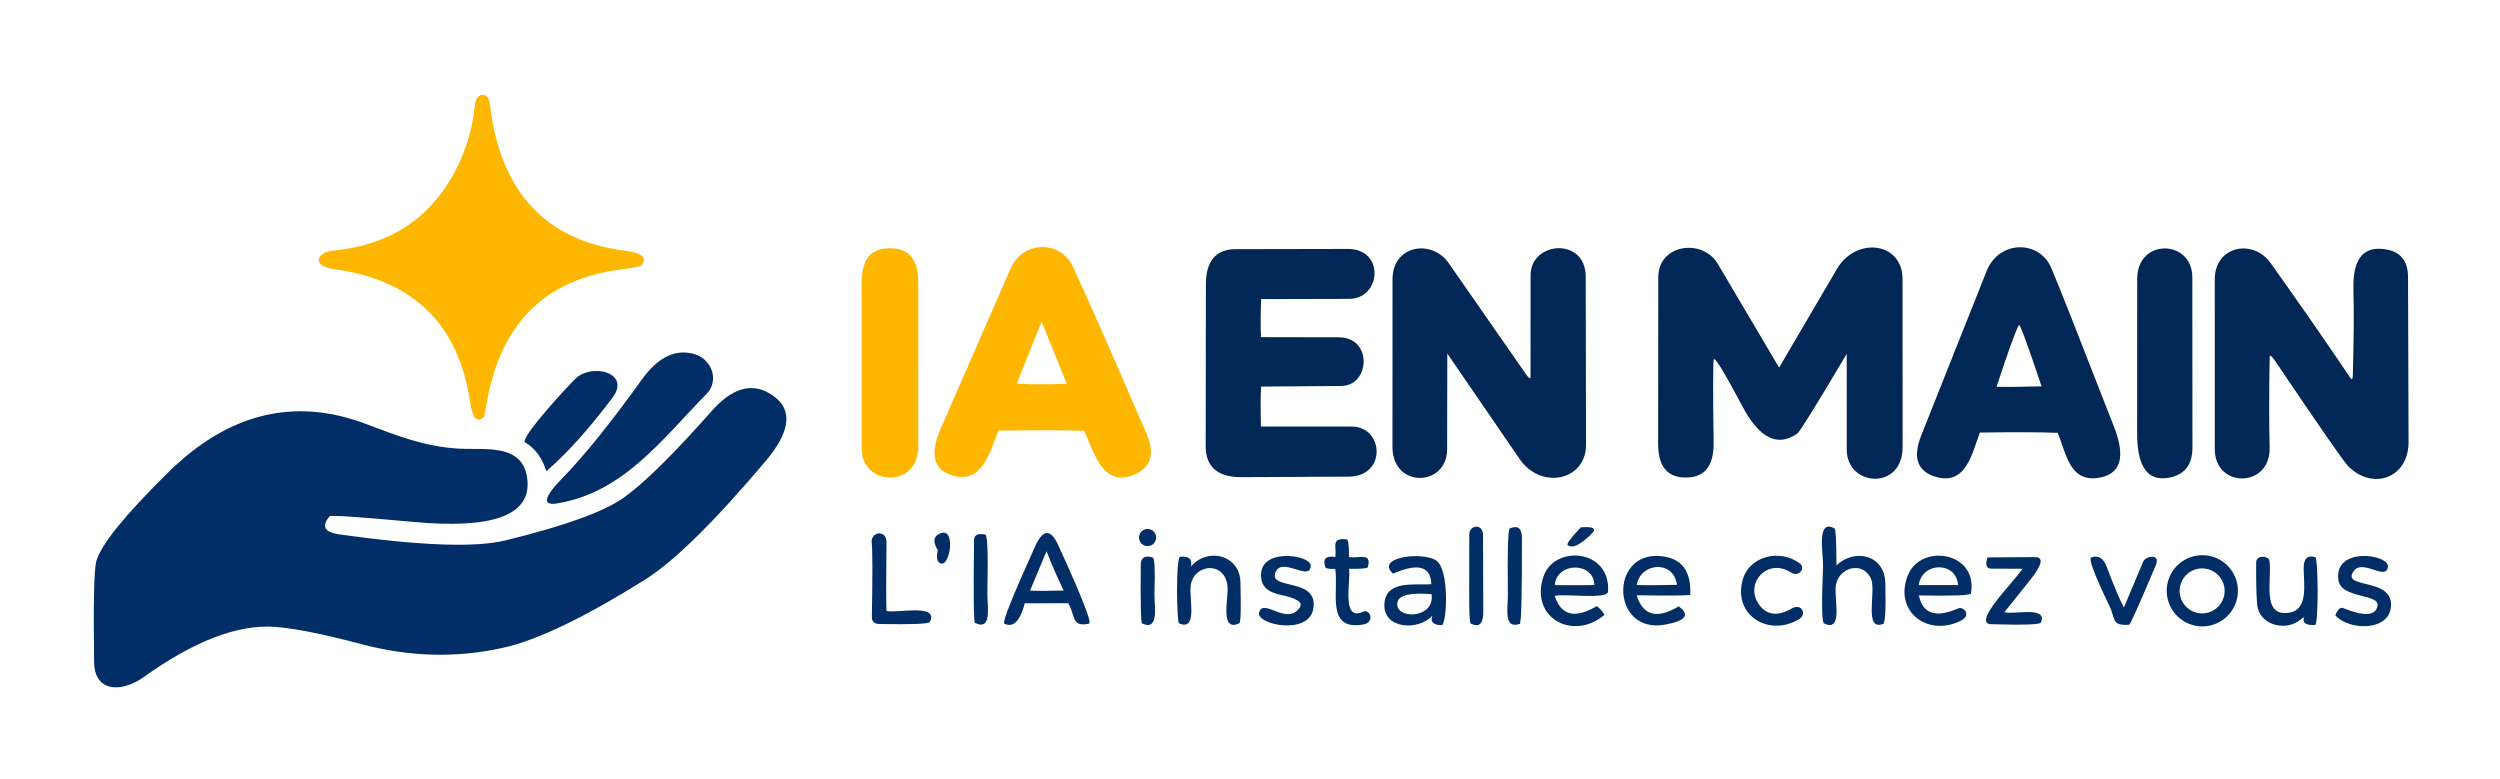
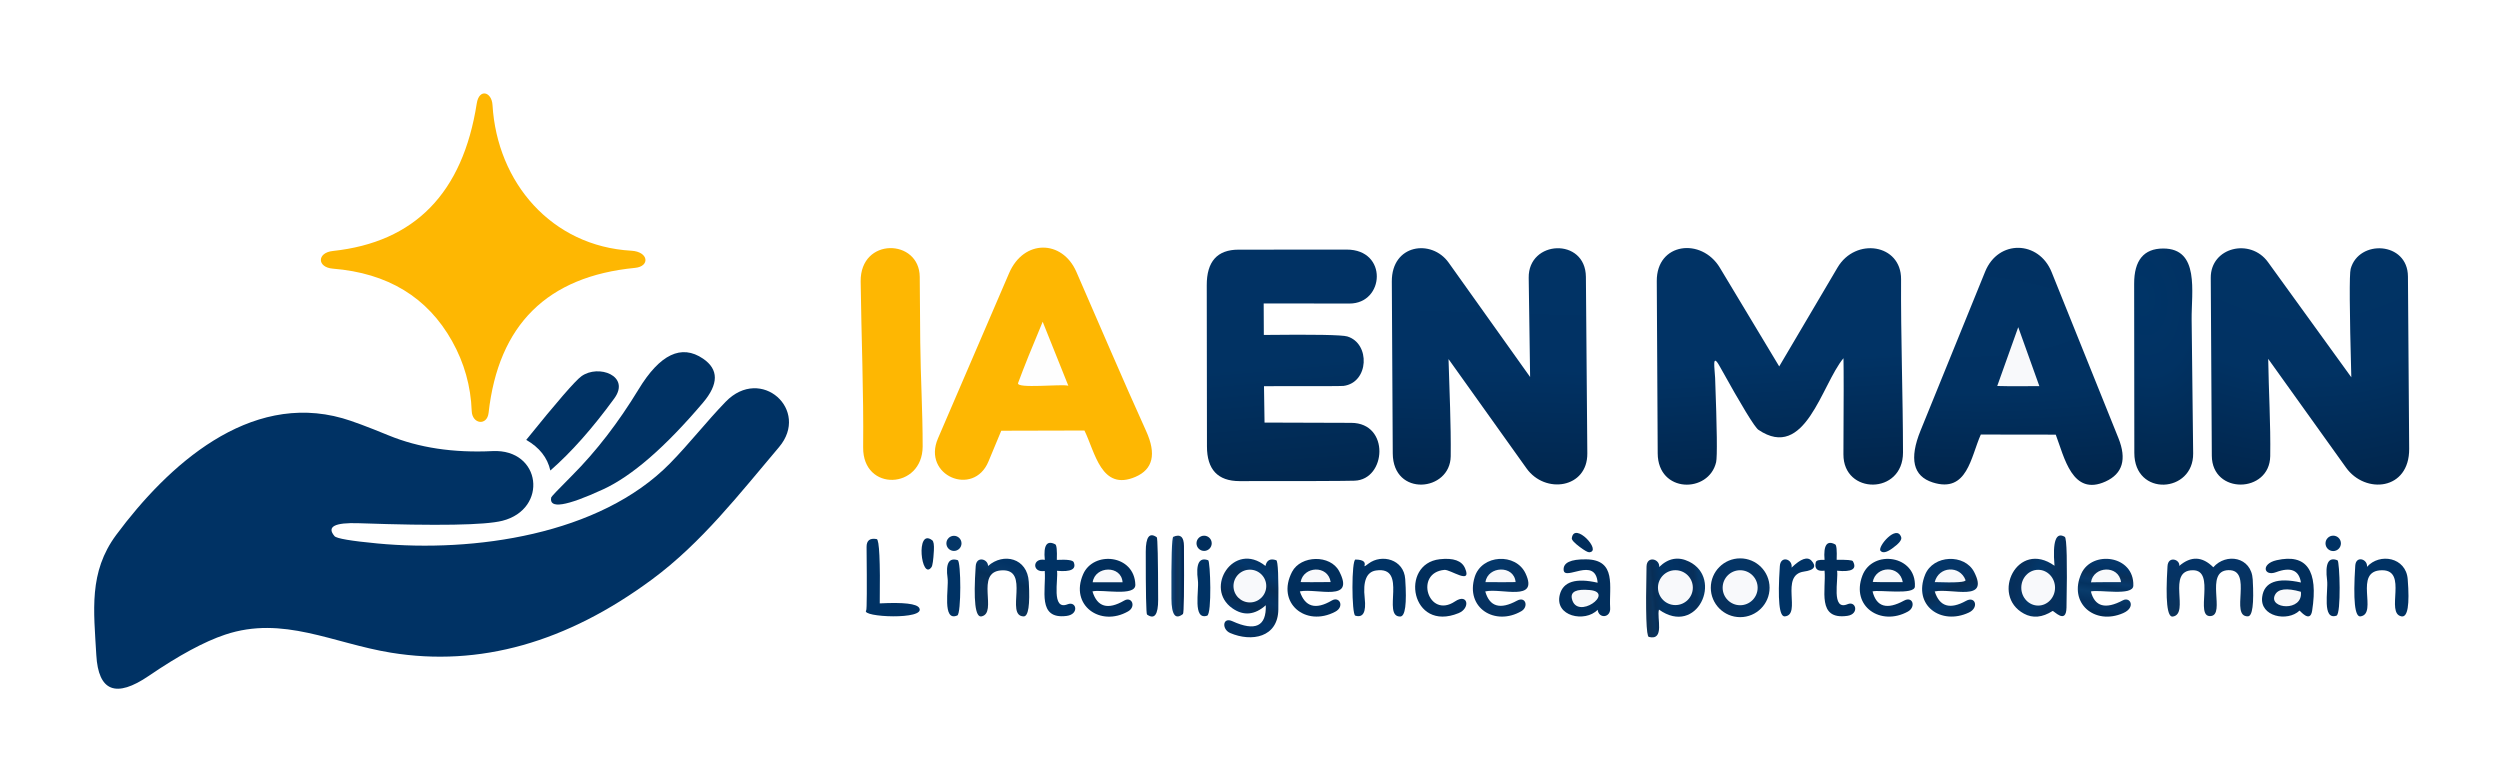
- <svg xmlns="http://www.w3.org/2000/svg" viewBox="2 156 1339 417">
-   <path fill="#012e67" d="M 284.500 413.388 C 282.744 393.102 261.724 397.092 247.876 396.296 C 229.444 395.237 214.954 389.477 198.084 383.099 Q 140.526 361.338 92.121 408.992 Q 57.280 443.292 53.588 456.580 Q 51.760 463.156 52.401 510.624 C 52.622 526.988 67.323 526.987 78.951 518.657 Q 119.436 489.658 149.125 491.751 Q 164.917 492.864 195.871 501.073 Q 234.406 511.293 271.767 502.888 Q 298.978 496.766 347.377 466.522 Q 370.613 452.001 411.977 403.080 Q 433.472 377.658 413.766 366.486 Q 399.088 358.163 383.227 376.098 Q 352.145 411.244 335.820 422.728 Q 319.934 433.902 272.625 445.461 Q 248.563 451.339 183.875 442.236 C 177.571 441.349 173.066 439.045 178.531 432.523 Q 179.388 431.501 223.635 435.562 Q 286.922 441.370 284.500 413.388 Z" />
-   <path fill="#012756" d="M 903.839 411.740 Q 920.070 412.411 919.809 393.124 Q 919.260 352.537 919.858 348.632 Q 920.334 345.520 935.284 373.712 Q 948.888 399.367 964.712 388.143 Q 966.652 386.767 991.116 345.512 L 991.119 396.878 C 991.120 416.675 1021.071 419.017 1021.056 395.375 L 1021.000 305.374 C 1020.988 285.587 996.102 282.584 985.859 300.056 L 954.891 352.881 L 922.038 297.311 C 913.854 283.468 890.194 286.771 890.178 304.375 L 890.096 393.625 Q 890.080 411.171 903.839 411.740 Z" />
-   <path fill="#012756" d="M 777.942 296.957 C 768.854 283.897 747.844 287.150 747.836 305.621 L 747.797 395.375 C 747.787 417.734 777.043 416.892 777.080 396.624 L 777.174 345.374 L 815.842 401.741 C 827.518 418.761 851.504 413.186 851.470 394.375 L 851.305 304.125 C 851.266 282.771 821.782 285.232 821.773 303.375 L 821.747 357.758 Q 821.746 359.903 819.376 356.498 L 777.942 296.957 Z" />
-   <path fill="#012756" d="M 1280.600 289.701 Q 1261.815 286.016 1262.504 310.875 Q 1262.989 328.386 1262.169 357.124 Q 1262.079 360.266 1260.762 358.300 Q 1243.454 332.468 1218.193 296.951 C 1208.687 283.586 1188.223 287.721 1188.226 305.625 L 1188.239 396.625 C 1188.242 417.687 1218.214 417.562 1217.630 395.623 Q 1217.087 375.257 1217.652 347.126 Q 1217.694 345.055 1220.980 349.931 Q 1255.789 401.579 1259.455 405.419 C 1272.358 418.934 1292.120 412.371 1292.019 392.625 L 1291.749 304.375 Q 1291.713 291.882 1280.600 289.701 Z" />
-   <path fill="#feb701" d="M 180.916 300.134 Q 244.543 308.841 253.768 371.268 Q 255.744 384.641 261.309 379.202 Q 261.385 379.128 262.866 370.863 Q 274.118 308.080 334.572 300.331 Q 344.632 299.042 345.343 298.248 Q 350.864 292.088 336.595 290.252 Q 272.482 282.006 264.315 211.394 C 263.590 205.126 257.052 205.034 256.317 212.373 Q 254.756 227.948 248.616 241.739 Q 229.093 285.595 180.237 290.257 C 171.930 291.049 168.347 298.414 180.916 300.134 Z" />
-   <path fill="#012756" d="M 720.379 362.726 C 735.891 362.606 737.290 336.692 719.126 336.658 L 677.396 336.581 Q 676.989 328.113 677.458 316.194 L 724.629 316.078 C 741.789 316.036 743.921 289.292 723.876 289.331 L 663.875 289.446 Q 647.888 289.477 647.880 308.375 L 647.773 394.875 Q 647.725 411.705 667.125 411.564 L 724.375 411.283 C 744.857 411.197 743.245 384.464 725.878 384.456 L 677.337 384.434 Q 677.011 369.227 677.451 363.056 L 720.379 362.726 Z" />
-   <path fill="#feb701" d="M 511.932 410.604 C 528.285 415.644 532.213 397.706 536.800 386.654 Q 568.886 386.216 582.717 386.745 C 587.815 398.060 592.629 417.693 609.815 410.063 Q 622.971 404.221 616.091 388.281 Q 587.798 322.731 576.624 298.783 C 569.908 284.390 549.761 284.903 543.227 299.891 L 505.866 385.511 Q 496.907 405.973 511.932 410.604 Z M 573.343 361.505 Q 557.701 362.174 546.606 361.480 L 559.862 328.192 L 573.343 361.505 Z" />
-   <path fill="#012756" d="M 1126.980 411.738 Q 1143.545 408.425 1134.290 384.636 Q 1105.848 311.523 1100.560 299.293 C 1094.172 284.520 1072.637 284.510 1066.021 301.196 L 1031.045 389.164 Q 1024.180 406.427 1037.854 411.087 C 1054.763 416.851 1058.116 399.226 1062.400 387.687 Q 1090.267 387.264 1104.091 387.822 C 1108.841 399.112 1110.483 415.038 1126.980 411.738 Z M 1083.291 330.077 Q 1084.041 328.689 1095.456 362.921 Q 1074.021 363.432 1071.375 363.110 Q 1080.560 335.129 1083.291 330.077 Z" />
-   <path fill="#feb701" d="M 479.115 288.964 C 461.014 288.789 463.582 305.569 463.579 318.125 L 463.560 396.625 C 463.555 416.279 493.853 417.882 493.837 395.125 L 493.830 307.125 Q 493.839 289.107 479.115 288.964 Z" />
-   <path fill="#012756" d="M 1165.162 411.528 Q 1176.276 408.742 1176.269 395.625 L 1176.220 304.624 C 1176.209 284.076 1146.672 283.415 1146.682 305.375 L 1146.653 387.375 Q 1146.392 416.234 1165.162 411.528 Z" />
-   <path fill="#012e67" d="M 300.528 425.618 C 336.002 419.653 356.333 391.571 380.511 366.887 C 387.286 359.969 383.382 348.528 374.124 345.726 Q 358.809 341.091 345.706 359.365 Q 320.828 394.064 302.845 412.485 C 299.461 415.951 288.361 427.665 300.528 425.618 Z" />
-   <path fill="#012e67" d="M 310.989 358.116 C 308.297 360.332 279.899 390.959 283.261 392.939 Q 291.224 397.627 294.623 408.352 Q 311.241 394.058 330.078 368.951 C 339.864 355.909 320.088 350.625 310.989 358.116 Z" />
-   <path fill="#012e67" d="M 1200.630 472.424 C 1200.630 461.892 1192.092 453.354 1181.560 453.354 C 1171.028 453.354 1162.490 461.892 1162.490 472.424 C 1162.490 482.956 1171.028 491.494 1181.560 491.494 C 1192.092 491.494 1200.630 482.956 1200.630 472.424 Z M 1193.512 472.487 C 1193.512 479.142 1188.117 484.536 1181.463 484.536 C 1174.809 484.536 1169.414 479.142 1169.414 472.487 C 1169.414 465.833 1174.809 460.439 1181.463 460.439 C 1188.117 460.439 1193.512 465.833 1193.512 472.487 Z" />
-   <path fill="#012e67" d="M 568.730 447.884 Q 562.686 434.701 556.362 448.708 Q 538.106 489.153 539.890 490.020 Q 547.081 493.516 550.884 479.119 L 574.099 479.069 C 578.052 485.206 575.605 492.236 585.278 490.007 Q 587.778 489.430 568.730 447.884 Z M 571.708 472.285 Q 559.682 472.634 553.708 472.321 L 562.529 451.216 Q 566.387 461.361 571.708 472.285 Z" />
-   <path fill="#012e67" d="M 828.631 464.929 C 821.313 487.092 844.680 499.525 861.385 485.268 Q 859.936 482.682 857.245 480.619 Q 839.816 490.989 834.721 475.176 C 839.466 473.763 862.983 477.303 863.270 472.875 C 864.762 449.925 834.360 447.578 828.631 464.929 Z M 855.908 469.356 Q 847.203 469.539 834.726 469.375 C 835.830 456.762 855.836 456.923 855.908 469.356 Z" />
-   <path fill="#012e67" d="M 1023.862 464.114 C 1016.220 483.019 1033.857 497.287 1051.964 488.603 C 1058.518 485.459 1053.460 480.682 1050.872 481.824 Q 1032.868 489.770 1029.743 474.921 Q 1057.391 475.394 1057.661 473.837 C 1061.535 451.456 1030.847 446.833 1023.862 464.114 Z M 1050.755 469.355 Q 1037.760 469.370 1029.705 469.375 C 1031.146 457.117 1049.687 456.254 1050.755 469.355 Z" />
-   <path fill="#012e67" d="M 891.114 453.818 C 863.793 451.615 865.029 495.785 893.844 490.550 Q 910.452 487.533 901.114 480.763 Q 883.663 491.211 878.595 474.815 Q 903.760 475.234 907.288 474.609 Q 908.265 455.202 891.114 453.818 Z M 900.187 469.244 Q 884.919 469.600 878.612 469.302 C 880.750 457.214 898.401 455.735 900.187 469.244 Z" />
-   <path fill="#012e67" d="M 743.499 479.122 C 742.438 493.119 761.859 493.998 769.213 485.703 Q 767.262 490.665 774.152 490.865 C 776.894 490.944 778.687 460.227 770.843 455.940 C 762.107 451.165 738.440 454.949 748.172 463.240 Q 768.192 454.456 768.610 468.916 C 760.001 469.545 744.453 466.520 743.499 479.122 Z M 768.741 474.223 C 770.726 487.948 748.234 487.838 750.525 478.379 Q 751.859 472.873 768.741 474.223 Z" />
-   <path fill="#012e67" d="M 1004.052 465.849 C 1007.137 472.488 999.950 494.060 1010.588 490.197 Q 1012.290 489.580 1011.781 468.375 C 1011.409 452.898 995.169 449.644 985.610 458.817 Q 985.548 439.576 984.594 439.045 C 974.547 433.453 978.679 453.041 978.428 459.129 Q 977.196 489.095 978.930 489.915 C 989.625 494.971 983.989 475.861 985.340 469.112 C 987.226 459.695 999.691 456.465 1004.052 465.849 Z" />
-   <path fill="#012e67" d="M 659.486 470.619 C 659.859 476.972 655.416 494.716 665.754 489.841 Q 666.947 489.279 666.372 467.669 C 665.989 453.270 648.873 448.899 639.857 459.440 Q 641.183 453.525 634.057 454.196 C 631.737 454.414 632.195 489.319 633.528 489.889 C 643.869 494.316 638.562 475.895 639.817 469.104 C 641.941 457.617 658.659 456.527 659.486 470.619 Z" />
-   <path fill="#012e67" d="M 1228.254 484.117 C 1212.606 486.851 1219.254 465.244 1217.459 456.131 C 1216.972 453.661 1210.414 453.070 1210.390 457.252 Q 1210.270 478.269 1211.331 482.018 C 1213.995 491.435 1226.868 493.839 1233.923 488.014 C 1239.171 483.681 1231.048 491.246 1241.958 490.762 C 1243.864 490.677 1243.676 454.938 1242.058 454.432 Q 1235.744 452.456 1235.843 460.625 C 1235.948 469.302 1238.328 482.356 1228.254 484.117 Z" />
-   <path fill="#012e67" d="M 1282.646 479.876 C 1282.675 465.847 1258.208 471.027 1261.909 463.094 C 1266.257 453.773 1279.739 467.758 1280.958 459.661 C 1281.977 452.888 1251.963 448.461 1254.432 466.625 C 1255.830 476.914 1276.781 473.726 1275.383 480.618 Q 1273.783 488.501 1256.893 481.660 Q 1254.789 480.808 1252.783 485.485 C 1259.810 493.876 1282.615 494.449 1282.646 479.876 Z" />
-   <path fill="#012e67" d="M 705.344 482.331 C 708.572 465.300 682.386 472.009 684.933 463.161 C 687.792 453.229 703.795 468.044 704.026 458.989 C 704.183 452.881 674.021 448.685 677.704 466.883 Q 678.885 472.720 687.997 474.628 Q 700.884 477.327 698.175 481.345 C 691.258 491.604 678.671 475.868 676.369 484.054 C 674.569 490.457 702.663 496.471 705.344 482.331 Z" />
-   <path fill="#012e67" d="M 1095.121 489.428 C 1098.917 480.325 1080.186 485.402 1075.539 483.905 L 1089.125 466.935 Q 1099.202 454.349 1091.875 454.393 L 1066.480 454.545 Q 1064.534 460.582 1068.624 460.587 L 1085.277 460.605 Q 1083.675 463.079 1075.956 472.050 Q 1060.440 490.078 1068.375 490.317 Q 1094.423 491.101 1095.121 489.428 Z" />
-   <path fill="#012e67" d="M 935.193 467.258 C 930.546 486.238 949.962 497.184 965.637 487.569 C 970.066 484.853 966.772 478.942 961.738 481.861 Q 950.918 488.135 944.783 480.635 C 935.470 469.251 948.296 454.308 961.132 462.565 C 965.629 465.458 969.199 460.154 966.046 457.801 C 955.319 449.799 938.534 453.609 935.193 467.258 Z" />
-   <path fill="#012e67" d="M 499.999 489.134 C 505.210 478.918 481.629 484.711 476.809 483.199 Q 476.524 477.932 476.786 446.375 C 476.844 439.437 468.108 440.678 468.893 446.882 Q 469.568 452.228 468.969 486.374 Q 468.902 490.147 473.125 490.221 Q 499.211 490.678 499.999 489.134 Z" />
-   <path fill="#012e67" d="M 1131.690 480.255 C 1135.295 487.708 1132.767 491.219 1142.395 490.621 Q 1143.207 490.571 1156.669 458.726 C 1159.382 452.306 1151.191 453.708 1149.885 456.817 L 1139.580 481.353 Q 1136.376 475.548 1130.289 459.427 Q 1127.742 452.680 1122.144 454.513 Q 1119.638 455.333 1131.690 480.255 Z" />
-   <path fill="#012e67" d="M 731.942 483.685 C 720.063 489.121 725.759 466.129 724.517 460.664 Q 734.352 460.790 734.634 459.720 C 736.816 451.413 729.632 455.390 724.505 454.316 Q 724.652 444.966 723.163 444.836 C 714.769 444.102 717.904 448.342 717.231 454.339 Q 709.712 453.104 711.775 459.596 Q 712.203 460.942 717.141 460.713 C 719.111 472.718 711.881 494.136 732.327 490.449 C 738.422 489.350 736.018 481.820 731.942 483.685 Z" />
-   <path fill="#012e67" d="M 789.688 489.934 Q 796.489 493.412 796.448 483.625 L 796.311 442.625 C 796.291 436.072 788.955 437.270 788.949 442.125 L 788.903 472.125 Q 788.851 489.506 789.688 489.934 Z" />
-   <path fill="#012e67" d="M 809.625 474.252 C 809.718 481.669 807.090 493.118 815.967 490.186 Q 817.227 489.769 817.143 444.124 Q 817.128 436.325 810.654 439.007 Q 809.188 439.614 809.625 474.252 Z" />
-   <path fill="#012e67" d="M 530.833 473.375 Q 531.512 442.636 529.701 442.306 Q 523.749 441.220 523.699 445.125 Q 523.138 489.123 524.236 489.648 C 533.665 494.153 530.680 480.294 530.833 473.375 Z" />
-   <path fill="#012e67" d="M 620.336 473.125 Q 620.943 455.105 619.347 454.595 Q 613.035 452.579 612.984 458.625 Q 612.723 489.502 613.701 489.937 C 623.233 494.171 620.090 480.421 620.336 473.125 Z" />
-   <path fill="#012e67" d="M 504.356 442.348 Q 500.630 444.688 504.265 450.654 Q 503.233 455.588 504.782 457.082 C 510.750 462.836 514.998 435.666 504.356 442.348 Z" />
-   <path fill="#012e67" d="M 854.482 441.865 Q 858.777 437.590 848.657 438.456 Q 840.525 447.087 841.667 447.985 Q 845.392 450.915 854.482 441.865 Z" />
-   <path fill="#012e67" d="M 621.236 443.909 C 621.236 441.374 619.181 439.319 616.646 439.319 C 614.111 439.319 612.056 441.374 612.056 443.909 C 612.056 446.444 614.111 448.499 616.646 448.499 C 619.181 448.499 621.236 446.444 621.236 443.909 Z" />
+ <svg xmlns="http://www.w3.org/2000/svg" viewBox="0 156 1342 418">
+   <defs>
+     <linearGradient id="g0" gradientUnits="userSpaceOnUse" x1="-11.8" y1="385.79" x2="-8.25" y2="269.8">
+       <stop offset="0" stop-color="#01274f" />
+       <stop offset="0.495" stop-color="#013264" />
+       <stop offset="1" stop-color="#013365" />
+     </linearGradient>
+     <linearGradient id="g1" gradientUnits="userSpaceOnUse" x1="22.19" y1="352.42" x2="29.56" y2="469.44">
+       <stop offset="0" stop-color="#013365" />
+       <stop offset="0.474" stop-color="#013365" />
+       <stop offset="1" stop-color="#01264d" />
+     </linearGradient>
+     <radialGradient id="g2" gradientUnits="userSpaceOnUse" cx="1047.6" cy="325.28" r="292.39" gradientTransform="translate(1047.6 325.28) rotate(1.63) scale(1 0.2951) translate(-1047.6 -325.28)">
+       <stop offset="0.037" stop-color="#013264" />
+       <stop offset="0.477" stop-color="#013161" />
+       <stop offset="1" stop-color="#01264d" />
+     </radialGradient>
+     <radialGradient id="g3" gradientUnits="userSpaceOnUse" cx="1149.79" cy="314.79" r="97.69" gradientTransform="translate(1149.79 314.79) rotate(79.76) scale(1 0.6265) translate(-1149.79 -314.79)">
+       <stop offset="0.005" stop-color="#003467" />
+       <stop offset="0.435" stop-color="#013263" />
+       <stop offset="1" stop-color="#01274d" />
+     </radialGradient>
+     <radialGradient id="g4" gradientUnits="userSpaceOnUse" cx="1239.29" cy="216.3" r="201.06">
+       <stop offset="0.409" stop-color="#013365" />
+       <stop offset="0.697" stop-color="#013263" />
+       <stop offset="1" stop-color="#01264d" />
+     </radialGradient>
+     <linearGradient id="g5" gradientUnits="userSpaceOnUse" x1="31.94" y1="352.28" x2="42.69" y2="470.86">
+       <stop offset="0" stop-color="#013264" />
+       <stop offset="0.491" stop-color="#013263" />
+       <stop offset="1" stop-color="#012850" />
+     </linearGradient>
+     <linearGradient id="g6" gradientUnits="userSpaceOnUse" x1="629.66" y1="0.23" x2="634.68" y2="0.23">
+       <stop offset="0" stop-color="#0d4272" />
+       <stop offset="0.25" stop-color="#083264" />
+       <stop offset="0.5" stop-color="#113558" />
+       <stop offset="0.75" stop-color="#0a3a63" />
+       <stop offset="1" stop-color="#022859" />
+     </linearGradient>
+     <radialGradient id="g7" gradientUnits="userSpaceOnUse" cx="1092.47" cy="470.22" r="84.64" gradientTransform="translate(1092.47 470.22) rotate(-71.55) scale(1 0.1998) translate(-1092.47 -470.22)">
+       <stop offset="0.135" stop-color="#033769" />
+       <stop offset="0.547" stop-color="#072f5b" />
+       <stop offset="1" stop-color="#032f5c" />
+     </radialGradient>
+     <linearGradient id="g8" gradientUnits="userSpaceOnUse" x1="-91.5" y1="283.35" x2="-82.95" y2="256.88">
+       <stop offset="0" stop-color="#0d3358" />
+       <stop offset="0.299" stop-color="#0a325a" />
+       <stop offset="0.496" stop-color="#0a325b" />
+       <stop offset="0.687" stop-color="#052f58" />
+       <stop offset="0.85" stop-color="#073768" />
+       <stop offset="1" stop-color="#023365" />
+     </linearGradient>
+     <linearGradient id="g9" gradientUnits="userSpaceOnUse" x1="-71.29" y1="154.12" x2="-54.85" y2="118.57">
+       <stop offset="0" stop-color="#03305f" />
+       <stop offset="0.23" stop-color="#023469" />
+       <stop offset="0.375" stop-color="#072b51" />
+       <stop offset="0.531" stop-color="#053263" />
+       <stop offset="0.698" stop-color="#072d55" />
+       <stop offset="0.875" stop-color="#03376c" />
+       <stop offset="1" stop-color="#023161" />
+     </linearGradient>
+     <radialGradient id="g10" gradientUnits="userSpaceOnUse" cx="801.1" cy="455.18" r="34.5" gradientTransform="translate(801.1 455.18) rotate(78.57) scale(1 0.4514) translate(-801.1 -455.18)">
+       <stop offset="0.112" stop-color="#04376a" />
+       <stop offset="1" stop-color="#06315f" />
+     </radialGradient>
+     <linearGradient id="g11" gradientUnits="userSpaceOnUse" x1="485.92" y1="-280.01" x2="508.78" y2="-293.19">
+       <stop offset="0" stop-color="#08305b" />
+       <stop offset="0.531" stop-color="#033466" />
+       <stop offset="1" stop-color="#063462" />
+     </linearGradient>
+     <linearGradient id="g12" gradientUnits="userSpaceOnUse" x1="312.96" y1="759.71" x2="323.04" y2="784.2">
+       <stop offset="0" stop-color="#043568" />
+       <stop offset="0.155" stop-color="#053566" />
+       <stop offset="0.35" stop-color="#043567" />
+       <stop offset="0.506" stop-color="#082d53" />
+       <stop offset="0.771" stop-color="#04376a" />
+       <stop offset="1" stop-color="#042f5b" />
+     </linearGradient>
+     <linearGradient id="g13" gradientUnits="userSpaceOnUse" x1="-48.23" y1="285.37" x2="-43.9" y2="259.79">
+       <stop offset="0" stop-color="#022b55" />
+       <stop offset="0.066" stop-color="#043262" />
+       <stop offset="0.174" stop-color="#05305e" />
+       <stop offset="0.388" stop-color="#093c6c" />
+       <stop offset="0.528" stop-color="#043260" />
+       <stop offset="0.631" stop-color="#08396b" />
+       <stop offset="0.781" stop-color="#093059" />
+       <stop offset="0.928" stop-color="#023367" />
+       <stop offset="1" stop-color="#053669" />
+     </linearGradient>
+     <linearGradient id="g14" gradientUnits="userSpaceOnUse" x1="829.71" y1="-81.9" x2="857.7" y2="-84.66">
+       <stop offset="0" stop-color="#0e3156" />
+       <stop offset="0.07" stop-color="#0b345e" />
+       <stop offset="0.123" stop-color="#082e56" />
+       <stop offset="0.286" stop-color="#023465" />
+       <stop offset="0.685" stop-color="#023061" />
+       <stop offset="0.905" stop-color="#082f59" />
+       <stop offset="1" stop-color="#06396a" />
+     </linearGradient>
+     <linearGradient id="g15" gradientUnits="userSpaceOnUse" x1="21.67" y1="507.83" x2="22.74" y2="533.13">
+       <stop offset="0" stop-color="#043366" />
+       <stop offset="1" stop-color="#0a325a" />
+     </linearGradient>
+   </defs>
+   <path fill="#003264" d="M 209.847 506.358 Q 281.182 517.962 350.091 466.971 C 376.734 447.256 396.906 421.119 418.159 396.042 C 435.012 376.158 408.503 352.108 389.548 371.654 C 379.293 382.228 370.158 394.035 359.639 404.757 C 321.858 443.263 254.155 452.599 202.622 447.729 Q 181.199 445.704 179.573 443.797 Q 173.082 436.181 192.628 436.865 Q 255.780 439.077 269.661 435.558 C 294.401 429.285 290.620 396.869 264.378 398.148 Q 232.869 399.685 208.635 389.726 Q 191.431 382.656 183.880 380.514 C 133.574 366.244 90.084 405.833 62.415 443.096 C 47.524 463.150 50.351 483.728 51.698 507.615 Q 53.349 536.893 79.895 518.788 Q 104.099 502.281 120.832 496.682 C 151.921 486.280 178.656 501.284 209.847 506.358 Z" />
+   <path fill="url(#g1)" d="M 943.926 386.724 C 969.095 403.721 977.769 362.463 989.573 348.292 Q 989.801 357.008 989.554 399.878 C 989.428 421.672 1021.572 421.770 1021.535 398.875 C 1021.486 367.853 1020.321 336.903 1020.496 305.875 C 1020.603 286.943 996.043 283.242 986.400 299.591 L 955.080 352.691 L 923.213 299.698 C 913.403 283.387 889.243 286.167 889.355 306.875 L 889.855 399.374 C 889.972 420.875 917.303 420.936 921.215 404.089 Q 922.206 399.821 920.676 358.871 C 920.500 354.159 918.818 344.851 923.112 352.589 Q 940.934 384.704 943.926 386.724 Z" />
+   <path fill="url(#g4)" d="M 1261.832 300.342 Q 1260.717 304.432 1262.182 358.522 L 1217.450 296.694 C 1207.968 283.588 1186.637 288.733 1186.734 305.124 L 1187.300 400.623 C 1187.425 421.641 1218.347 420.859 1218.658 400.871 C 1218.926 383.683 1217.827 365.844 1217.574 348.648 L 1259.358 407.014 C 1269.665 421.410 1293.407 419.282 1293.247 396.875 L 1292.583 304.377 C 1292.449 285.653 1266.184 284.376 1261.832 300.342 Z" />
+   <path fill="url(#g0)" d="M 778.743 400.873 C 778.930 383.695 778.059 365.912 777.571 348.753 L 819.448 407.439 C 829.429 421.426 852.224 418.111 852.074 399.373 L 851.311 304.627 C 851.140 283.378 820.315 284.724 820.605 305.124 L 821.362 358.369 L 777.639 296.990 C 768.489 284.145 746.998 287.054 747.129 307.125 L 747.632 399.374 C 747.739 422.933 778.535 420.020 778.743 400.873 Z" />
+   <path fill="url(#g5)" d="M 723.195 336.595 Q 718.965 335.332 678.426 335.799 L 678.345 318.883 L 724.375 318.944 C 743.284 318.983 745.151 289.935 722.875 289.977 L 664.875 290.015 Q 647.715 290.000 647.785 309.125 L 647.896 395.625 Q 647.894 414.250 665.375 414.260 Q 719.113 414.290 727.125 414.035 C 744.187 413.492 746.217 383.058 725.376 382.989 L 678.805 382.837 L 678.513 363.294 Q 719.621 363.357 721.175 363.161 C 734.885 361.435 735.715 340.334 723.195 336.595 Z" />
+   <path fill="#feb702" d="M 338.889 290.584 C 296.111 288.162 266.860 254.047 264.379 212.371 C 263.956 205.256 257.204 203.318 255.918 211.546 Q 244.651 283.641 178.681 290.724 C 170.047 291.651 170.167 299.529 178.627 300.207 Q 222.899 303.757 242.710 339.170 Q 252.479 356.632 253.214 376.626 C 253.474 383.691 261.478 384.749 262.277 377.609 Q 270.208 306.666 340.890 299.795 C 349.041 299.002 348.223 291.113 338.889 290.584 Z" />
+   <path fill="url(#g2)" d="M 1037.490 414.973 C 1056.078 420.888 1057.898 401.295 1063.298 389.260 L 1103.529 389.317 C 1108.144 401.485 1112.388 422.597 1130.251 414.475 Q 1144.007 408.220 1137.168 391.173 L 1101.316 302.075 C 1094.485 285.067 1072.698 284.415 1065.631 301.800 L 1030.959 387.109 Q 1021.678 409.943 1037.490 414.973 Z" />
+   <path fill="#feb702" d="M 609.495 411.987 Q 623.645 405.902 615.250 387.402 C 602.403 359.092 590.255 330.360 577.779 301.890 C 570.200 284.593 549.543 284.367 541.689 302.615 L 503.494 391.360 C 494.907 411.311 522.605 422.963 530.598 403.750 L 537.478 387.213 L 582.128 387.100 C 587.846 398.693 591.134 419.884 609.495 411.987 Z" />
+   <path fill="url(#g3)" d="M 1161.166 289.402 Q 1145.566 289.450 1145.612 308.375 L 1145.708 399.125 C 1145.711 422.838 1177.532 420.764 1177.289 399.377 L 1176.472 327.625 C 1176.303 312.754 1180.903 289.341 1161.166 289.402 Z" />
+   <path fill="#feb702" d="M 463.341 396.125 C 463.085 420.216 495.262 418.762 495.284 395.627 C 495.302 376.925 494.158 358.007 493.987 339.375 L 493.716 304.625 C 493.563 284.088 461.711 283.177 462.003 307.125 C 462.364 336.760 463.655 366.492 463.341 396.125 Z" />
+   <path fill="#003264" d="M 377.404 348.531 Q 360.003 336.686 342.807 364.973 Q 326.493 391.809 307.110 411.242 Q 296.034 422.347 295.895 423.005 Q 293.903 432.443 323.777 418.670 Q 346.948 407.988 377.317 372.213 Q 390.091 357.167 377.404 348.531 Z" />
+   <path fill="#003264" d="M 295.426 408.573 Q 312.240 393.910 329.756 369.870 C 338.593 357.741 321.239 351.395 312.124 357.956 Q 307.185 361.511 282.474 392.136 Q 293.098 398.203 295.426 408.573 Z" />
+   <path fill="url(#g9)" d="M 679.474 480.889 Q 680.030 497.874 661.540 489.462 C 656.190 487.028 655.751 493.828 660.362 495.805 C 671.813 500.713 686.038 498.256 686.212 483.125 Q 686.510 457.224 685.092 456.735 Q 680.306 455.086 679.306 459.806 C 662.282 446.119 646.059 471.767 661.556 482.541 Q 670.567 488.805 679.474 480.889 Z" />
+   <path fill="url(#g14)" d="M 890.539 483.233 C 911.017 497.844 925.168 466.536 906.705 457.476 Q 898.004 453.206 890.641 460.374 C 891.141 456.012 883.988 454.113 883.856 460.128 Q 883.040 497.404 885.088 497.908 C 893.819 500.056 889.252 487.510 890.539 483.233 Z" />
+   <path fill="url(#g7)" d="M 1102.854 459.698 C 1082.994 445.459 1068.333 475.604 1086.440 485.402 Q 1093.566 489.258 1101.819 483.980 C 1102.394 483.612 1109.121 491.514 1109.297 482.125 Q 1109.989 445.145 1108.384 444.191 Q 1101.229 439.938 1102.854 459.698 Z" />
+   <path fill="url(#g11)" d="M 949.911 471.508 C 949.911 462.794 942.847 455.730 934.133 455.730 C 925.419 455.730 918.355 462.794 918.355 471.508 C 918.355 480.222 925.419 487.286 934.133 487.286 C 942.847 487.286 949.911 480.222 949.911 471.508 Z" />
+   <path fill="url(#g15)" d="M 1196.127 462.058 C 1209.725 461.589 1196.718 487.122 1206.676 486.850 Q 1210.346 486.749 1209.267 467.125 C 1208.589 454.791 1194.898 452.677 1188.101 460.517 Q 1179.266 451.670 1169.829 459.783 C 1170.336 456.301 1163.870 454.225 1163.519 459.888 Q 1161.799 487.708 1166.367 486.978 C 1175.678 485.491 1162.750 462.159 1177.123 462.102 C 1189.658 462.053 1177.831 487.339 1186.631 486.710 C 1195.051 486.108 1183.096 462.507 1196.127 462.058 Z" />
+   <path fill="#012e5c" d="M 1214.347 476.380 C 1212.899 487.051 1227.984 489.935 1234.383 483.774 C 1234.557 483.606 1240.068 490.811 1241.159 483.828 Q 1246.236 451.303 1222.124 456.711 C 1213.423 458.663 1215.255 465.580 1221.756 463.154 Q 1233.610 458.730 1235.138 468.680 Q 1215.967 464.448 1214.347 476.380 Z" />
+   <path fill="#012e5c" d="M 837.322 475.121 C 834.252 486.909 850.892 490.336 857.621 483.330 C 858.194 488.214 864.675 487.762 864.336 482.376 C 863.626 471.102 868.089 456.431 851.374 456.250 Q 838.978 456.116 839.358 461.935 C 839.768 468.214 856.443 454.372 857.610 468.800 Q 840.013 464.782 837.322 475.121 Z" />
+   <path fill="url(#g13)" d="M 1117.274 463.865 C 1110.106 479.627 1124.316 491.870 1139.739 485.110 C 1146.618 482.095 1143.565 476.110 1139.533 478.260 Q 1125.514 485.734 1122.383 473.496 C 1126.728 472.341 1144.999 476.149 1145.172 470.384 C 1145.668 453.961 1122.988 451.299 1117.274 463.865 Z" />
+   <path fill="url(#g12)" d="M 1038.562 473.479 C 1047.657 471.619 1068.076 479.410 1059.749 463.100 C 1054.669 453.151 1037.746 453.735 1033.398 464.505 C 1026.713 481.064 1042.047 491.820 1056.923 484.801 C 1062.418 482.209 1060.413 475.751 1055.376 478.540 Q 1042.426 485.711 1038.562 473.479 Z" />
+   <path fill="#012e5c" d="M 697.754 473.457 C 707.046 471.635 727.627 479.490 718.899 462.701 C 714.146 453.557 698.226 454.042 693.584 462.953 C 684.894 479.633 700.854 492.781 716.752 484.376 C 721.862 481.674 719.092 475.887 714.912 478.353 Q 701.909 486.026 697.754 473.457 Z" />
+   <path fill="#012e5c" d="M 581.433 464.232 C 574.124 480.954 590.683 492.679 605.547 484.199 C 609.985 481.667 607.609 475.987 603.456 478.397 Q 590.273 486.045 586.436 473.466 C 591.180 472.172 609.637 476.467 609.452 469.880 C 608.995 453.610 586.979 451.541 581.433 464.232 Z" />
+   <path fill="url(#g10)" d="M 791.634 465.694 C 786.419 482.437 802.671 492.236 816.679 484.072 C 820.642 481.762 819.044 475.868 814.296 478.453 Q 800.764 485.819 797.286 473.477 C 805.854 471.522 826.062 479.280 818.955 463.912 C 813.714 452.580 795.394 453.620 791.634 465.694 Z" />
+   <path fill="#012e5c" d="M 999.723 464.993 C 993.428 481.654 1009.670 492.275 1024.154 484.291 C 1028.558 481.864 1026.871 475.789 1022.035 478.437 Q 1008.326 485.945 1005.186 473.466 C 1008.858 472.462 1027.664 475.561 1027.906 470.891 C 1028.780 453.966 1005.109 450.739 999.723 464.993 Z" />
+   <path fill="#fefefe" d="M 546.510 361.600 C 545.311 364.841 570.169 361.980 573.479 363.066 L 559.712 328.711 Q 551.051 349.317 546.510 361.600 Z" />
+   <path fill="url(#g8)" d="M 537.423 462.179 C 553.461 461.024 539.306 486.530 549.450 486.889 Q 553.319 487.025 552.256 468.373 C 551.523 455.513 538.631 452.497 530.382 459.826 C 530.422 456.084 524.147 454.257 523.760 459.891 Q 521.833 487.943 526.881 486.881 C 535.768 485.010 523.212 463.203 537.423 462.179 Z" />
+   <path fill="#003264" d="M 1278.625 462.109 C 1292.833 461.982 1280.252 485.238 1289.119 486.866 Q 1294.121 487.784 1292.456 466.880 C 1291.521 455.140 1277.436 452.622 1270.599 460.291 C 1271.089 456.140 1264.662 454.006 1264.303 459.640 Q 1262.520 487.548 1267.118 486.875 C 1276.744 485.466 1262.938 462.249 1278.625 462.109 Z" />
+   <path fill="#003264" d="M 738.624 462.242 C 756.043 459.650 741.564 487.057 751.623 486.954 Q 755.685 486.913 754.321 466.837 C 753.600 456.221 741.705 453.190 734.631 458.530 C 729.157 462.662 736.996 456.510 727.644 456.361 C 725.412 456.326 725.523 485.882 727.519 486.481 Q 733.841 488.378 732.579 477.125 Q 731.036 463.371 738.624 462.242 Z" />
+   <path fill="#003264" d="M 493.454 482.363 Q 491.500 478.920 472.254 479.899 Q 472.702 445.758 470.613 445.378 Q 465.128 444.381 465.180 449.624 Q 465.511 483.046 464.980 483.661 C 461.815 487.329 497.157 488.889 493.454 482.363 Z" />
+   <path fill="#012e5c" d="M 775.375 461.911 C 778.561 461.623 790.319 470.223 786.446 461.055 Q 783.873 454.967 772.875 456.190 C 751.156 458.606 757.355 495.645 783.000 485.121 C 789.473 482.464 787.982 474.194 781.017 478.860 C 766.726 488.434 759.024 463.389 775.375 461.911 Z" />
+   <path fill="#012e5c" d="M 986.131 462.365 Q 998.176 463.553 994.606 457.241 Q 994.119 456.380 985.921 456.516 Q 986.212 448.812 985.129 448.235 Q 978.455 444.684 979.416 456.546 Q 975.032 456.296 974.692 457.856 Q 973.556 463.073 979.422 462.328 C 980.368 472.491 975.039 488.937 991.668 486.590 C 998.112 485.681 996.357 478.386 991.801 480.324 C 982.749 484.174 987.039 466.710 986.131 462.365 Z" />
+   <path fill="#003264" d="M 560.809 462.493 C 561.666 472.341 556.518 488.689 572.576 486.627 C 579.384 485.753 577.894 478.472 573.073 480.386 C 564.158 483.926 568.202 466.746 567.392 462.405 Q 578.676 463.438 576.366 457.789 Q 575.683 456.117 567.308 456.549 Q 567.585 448.761 566.447 448.178 Q 559.687 444.713 560.852 456.521 C 553.978 455.334 553.991 463.679 560.809 462.493 Z" />
+   <path fill="#f8f9fb" d="M 1094.721 363.259 L 1083.390 331.626 L 1072.117 363.194 C 1079.636 363.416 1087.198 363.301 1094.721 363.259 Z" />
+   <path fill="#f8f9fb" d="M 943.504 471.496 C 943.504 466.308 939.298 462.102 934.110 462.102 C 928.921 462.102 924.716 466.308 924.716 471.496 C 924.716 476.685 928.921 480.890 934.110 480.890 C 939.298 480.890 943.504 476.685 943.504 471.496 Z" />
+   <path fill="url(#g6)" d="M 628.832 477.378 Q 628.907 490.446 635.007 485.603 Q 635.791 484.981 635.552 449.125 Q 635.503 441.704 629.826 444.164 Q 628.644 444.677 628.832 477.378 Z" />
+   <path fill="#f8f9fb" d="M 908.713 471.446 C 908.713 466.277 904.523 462.087 899.354 462.087 C 894.185 462.087 889.995 466.277 889.995 471.446 C 889.995 476.615 894.185 480.805 899.354 480.805 C 904.523 480.805 908.713 476.615 908.713 471.446 Z" />
+   <path fill="#f8f9fb" d="M 1103.146 471.475 C 1103.146 466.173 1099.091 461.874 1094.088 461.874 C 1089.086 461.874 1085.030 466.173 1085.030 471.475 C 1085.030 476.777 1089.086 481.075 1094.088 481.075 C 1099.091 481.075 1103.146 476.777 1103.146 471.475 Z" />
+   <path fill="#012e5c" d="M 615.045 452.125 Q 615.018 485.402 615.731 485.898 Q 621.724 490.073 621.699 477.875 Q 621.632 444.879 620.955 444.401 Q 615.055 440.236 615.045 452.125 Z" />
+   <path fill="#003264" d="M 968.358 462.822 Q 976.678 461.651 972.411 456.993 Q 969.183 453.469 961.728 460.694 C 962.429 456.076 955.803 454.011 955.412 459.885 Q 953.588 487.310 958.109 486.876 C 967.269 485.996 955.169 464.679 968.358 462.822 Z" />
+   <path fill="#f8f9fb" d="M 679.727 470.591 C 679.727 465.733 675.788 461.794 670.930 461.794 C 666.071 461.794 662.132 465.733 662.132 470.591 C 662.132 475.450 666.071 479.388 670.930 479.388 C 675.788 479.388 679.727 475.450 679.727 470.591 Z" />
+   <path fill="#003264" d="M 508.666 466.375 C 509.384 471.532 505.584 489.990 513.899 486.376 C 516.031 485.449 515.930 457.257 514.085 456.687 Q 507.011 454.502 508.666 466.375 Z" />
+   <path fill="#012e5c" d="M 1249.194 467.625 C 1249.864 472.893 1246.317 489.120 1254.217 486.490 C 1256.832 485.619 1255.962 457.250 1254.778 456.773 Q 1247.437 453.815 1249.194 467.625 Z" />
+   <path fill="#003264" d="M 643.033 467.625 C 643.725 472.901 640.112 489.046 647.975 486.508 C 650.642 485.646 649.685 457.157 648.561 456.747 Q 641.258 454.087 643.033 467.625 Z" />
+   <path fill="#f8f9fb" d="M 853.375 472.733 Q 842.567 471.742 843.782 477.356 C 846.360 489.275 867.342 474.014 853.375 472.733 Z" />
+   <path fill="#f8f9fb" d="M 1235.121 473.666 Q 1223.546 470.368 1221.145 475.470 C 1217.656 482.886 1236.380 484.549 1235.121 473.666 Z" />
+   <path fill="#012e5c" d="M 500.405 446.011 C 491.278 439.083 494.554 468.104 500.031 460.431 Q 500.875 459.249 501.305 451.625 Q 501.572 446.897 500.405 446.011 Z" />
+   <path fill="#f8f9fb" d="M 1038.556 468.473 Q 1055.742 469.075 1055.079 467.337 C 1052.055 459.406 1040.746 459.876 1038.556 468.473 Z" />
+   <path fill="#f8f9fb" d="M 813.580 468.460 C 812.720 459.140 798.596 459.822 797.401 468.474 Q 808.198 468.578 813.580 468.460 Z" />
+   <path fill="#f8f9fb" d="M 602.598 468.552 C 601.928 459.259 587.799 459.712 586.553 468.548 Q 587.970 468.548 602.598 468.552 Z" />
+   <path fill="#f8f9fb" d="M 1138.565 468.489 C 1137.359 459.072 1123.674 459.840 1122.443 468.592 C 1127.817 468.425 1133.194 468.555 1138.565 468.489 Z" />
+   <path fill="#f8f9fb" d="M 714.301 468.448 C 712.868 459.113 699.629 459.867 698.183 468.466 Q 701.817 468.574 714.301 468.448 Z" />
+   <path fill="#f8f9fb" d="M 1021.416 468.503 C 1019.799 459.103 1006.872 459.728 1005.292 468.387 C 1010.639 468.597 1016.052 468.394 1021.416 468.503 Z" />
+   <path fill="#003264" d="M 1009.434 451.639 Q 1011.091 453.699 1015.612 450.495 Q 1021.270 446.484 1020.560 444.363 C 1018.141 437.142 1007.737 449.528 1009.434 451.639 Z" />
+   <path fill="#012e5c" d="M 843.746 444.875 Q 843.552 446.269 848.014 449.602 Q 851.952 452.544 853.127 452.459 C 860.265 451.942 845.028 435.676 843.746 444.875 Z" />
+   <path fill="#003264" d="M 1256.602 447.678 C 1256.602 445.393 1254.750 443.542 1252.466 443.542 C 1250.182 443.542 1248.330 445.393 1248.330 447.678 C 1248.330 449.962 1250.182 451.814 1252.466 451.814 C 1254.750 451.814 1256.602 449.962 1256.602 447.678 Z" />
+   <path fill="#012e5c" d="M 650.450 447.646 C 650.450 445.390 648.621 443.561 646.365 443.561 C 644.109 443.561 642.279 445.390 642.279 447.646 C 642.279 449.902 644.109 451.731 646.365 451.731 C 648.621 451.731 650.450 449.902 650.450 447.646 Z" />
+   <path fill="#053667" d="M 516.137 447.682 C 516.137 445.440 514.320 443.623 512.079 443.623 C 509.837 443.623 508.020 445.440 508.020 447.682 C 508.020 449.923 509.837 451.740 512.079 451.740 C 514.320 451.740 516.137 449.923 516.137 447.682 Z" />
</svg>
